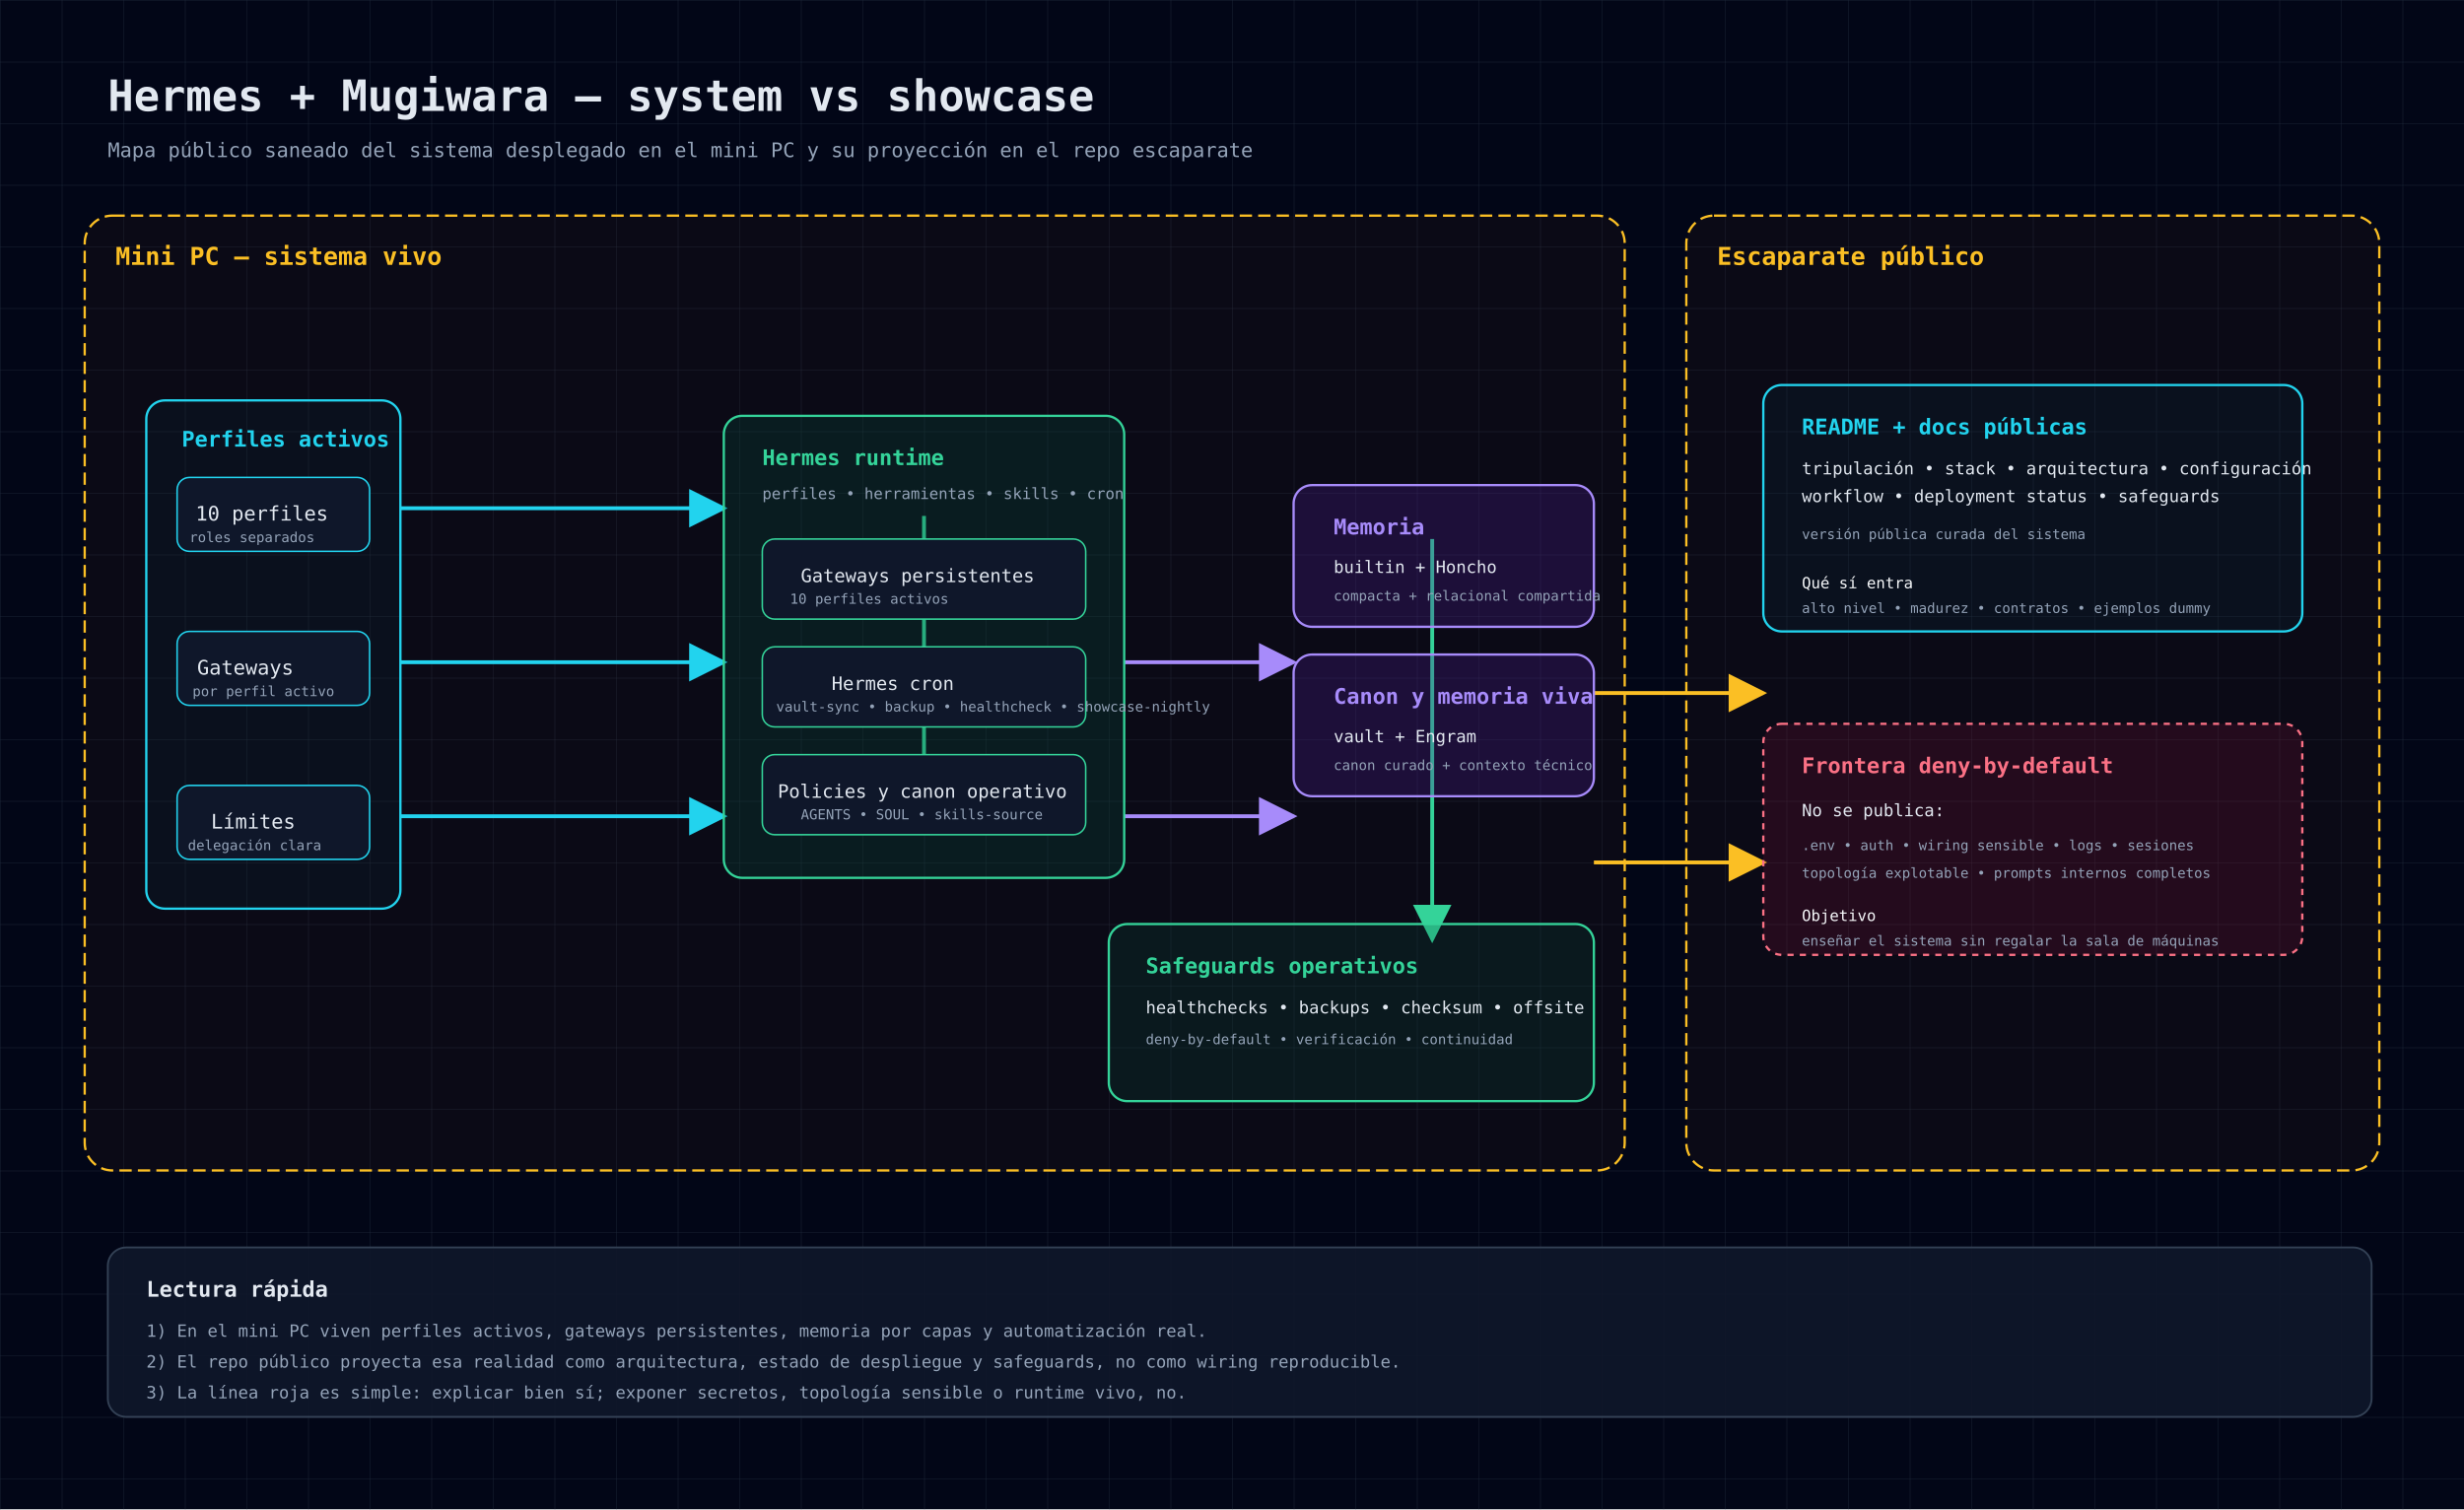
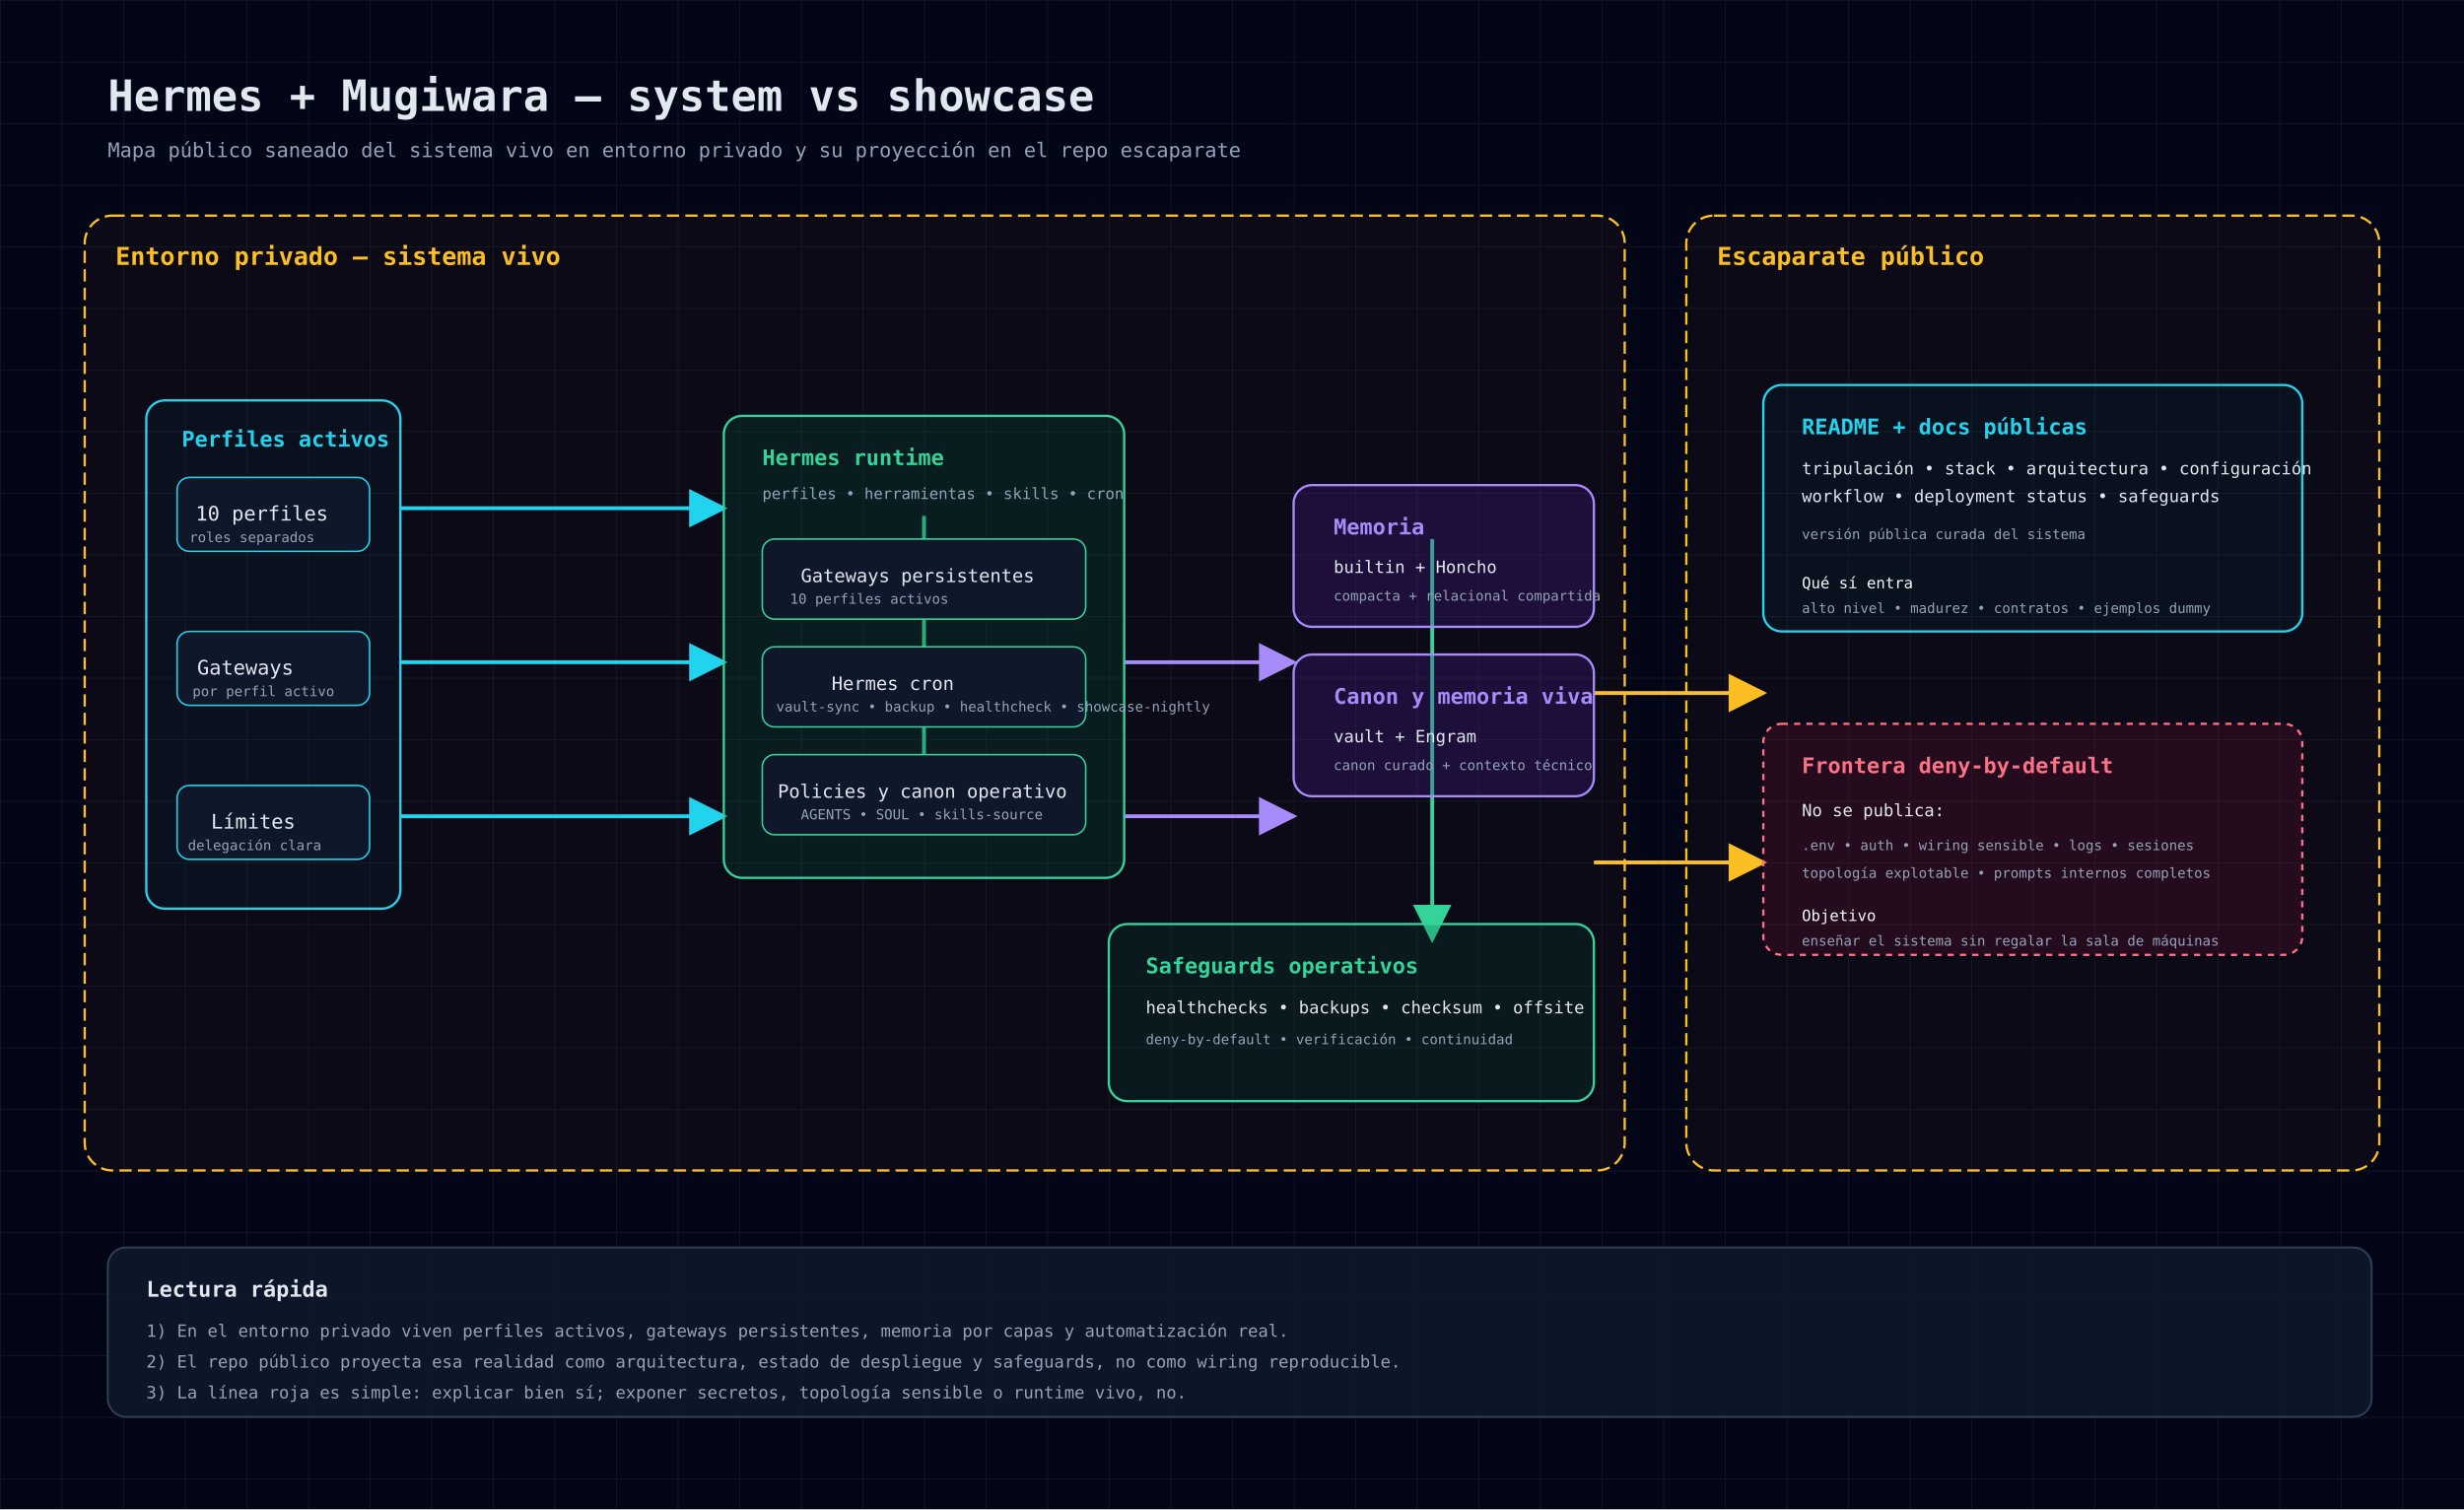
<svg xmlns="http://www.w3.org/2000/svg" width="1600" height="980" viewBox="0 0 1600 980" fill="none">
  <defs>
    <pattern id="grid" width="40" height="40" patternUnits="userSpaceOnUse">
      <path d="M 40 0 L 0 0 0 40" fill="none" stroke="#1e293b" stroke-width="0.5" />
    </pattern>
    <marker id="arrow-cyan" markerWidth="10" markerHeight="10" refX="9" refY="5" orient="auto">
      <path d="M 0 0 L 10 5 L 0 10 z" fill="#22d3ee" />
    </marker>
    <marker id="arrow-green" markerWidth="10" markerHeight="10" refX="9" refY="5" orient="auto">
      <path d="M 0 0 L 10 5 L 0 10 z" fill="#34d399" />
    </marker>
    <marker id="arrow-violet" markerWidth="10" markerHeight="10" refX="9" refY="5" orient="auto">
      <path d="M 0 0 L 10 5 L 0 10 z" fill="#a78bfa" />
    </marker>
    <marker id="arrow-amber" markerWidth="10" markerHeight="10" refX="9" refY="5" orient="auto">
      <path d="M 0 0 L 10 5 L 0 10 z" fill="#fbbf24" />
    </marker>
  </defs>
  <rect width="1600" height="980" fill="#020617" />
  <rect width="1600" height="980" fill="url(#grid)" />
  <text x="70" y="72" fill="#e2e8f0" font-size="28" font-family="JetBrains Mono, monospace" font-weight="700">Hermes + Mugiwara — system vs showcase</text>
-   <text x="70" y="102" fill="#94a3b8" font-size="13" font-family="JetBrains Mono, monospace">Mapa público saneado del sistema desplegado en el mini PC y su proyección en el repo escaparate</text>
+   <text x="70" y="102" fill="#94a3b8" font-size="13" font-family="JetBrains Mono, monospace">Mapa público saneado del sistema vivo en entorno privado y su proyección en el repo escaparate</text>
  <rect x="55" y="140" width="1000" height="620" rx="18" fill="rgba(120,53,15,0.08)" stroke="#fbbf24" stroke-width="1.5" stroke-dasharray="8 4" />
-   <text x="75" y="172" fill="#fbbf24" font-size="16" font-family="JetBrains Mono, monospace" font-weight="700">Mini PC — sistema vivo</text>
+   <text x="75" y="172" fill="#fbbf24" font-size="16" font-family="JetBrains Mono, monospace" font-weight="700">Entorno privado — sistema vivo</text>
  <rect x="1095" y="140" width="450" height="620" rx="18" fill="rgba(120,53,15,0.08)" stroke="#fbbf24" stroke-width="1.5" stroke-dasharray="8 4" />
  <text x="1115" y="172" fill="#fbbf24" font-size="16" font-family="JetBrains Mono, monospace" font-weight="700">Escaparate público</text>
  <line x1="260" y1="330" x2="470" y2="330" stroke="#22d3ee" stroke-width="2.5" marker-end="url(#arrow-cyan)" />
  <line x1="260" y1="430" x2="470" y2="430" stroke="#22d3ee" stroke-width="2.5" marker-end="url(#arrow-cyan)" />
  <line x1="260" y1="530" x2="470" y2="530" stroke="#22d3ee" stroke-width="2.5" marker-end="url(#arrow-cyan)" />
  <line x1="600" y1="335" x2="600" y2="525" stroke="#34d399" stroke-width="2.5" marker-end="url(#arrow-green)" />
  <line x1="730" y1="530" x2="840" y2="530" stroke="#a78bfa" stroke-width="2.5" marker-end="url(#arrow-violet)" />
  <line x1="730" y1="430" x2="840" y2="430" stroke="#a78bfa" stroke-width="2.5" marker-end="url(#arrow-violet)" />
  <line x1="930" y1="350" x2="930" y2="610" stroke="#34d399" stroke-width="2.5" marker-end="url(#arrow-green)" />
  <line x1="1035" y1="450" x2="1145" y2="450" stroke="#fbbf24" stroke-width="2.5" marker-end="url(#arrow-amber)" />
  <line x1="1035" y1="560" x2="1145" y2="560" stroke="#fbbf24" stroke-width="2.5" marker-end="url(#arrow-amber)" />
  <g>
    <rect x="95" y="260" width="165" height="330" rx="12" fill="rgba(8,51,68,0.16)" stroke="#22d3ee" stroke-width="1.5" />
    <text x="118" y="290" fill="#22d3ee" font-size="14" font-family="JetBrains Mono, monospace" font-weight="700">Perfiles activos</text>
    <rect x="115" y="310" width="125" height="48" rx="8" fill="#0f172a" stroke="#22d3ee" />
    <text x="127" y="338" fill="#e2e8f0" font-size="13" font-family="JetBrains Mono, monospace">10 perfiles</text>
    <text x="123" y="352" fill="#94a3b8" font-size="9" font-family="JetBrains Mono, monospace">roles separados</text>
    <rect x="115" y="410" width="125" height="48" rx="8" fill="#0f172a" stroke="#22d3ee" />
    <text x="128" y="438" fill="#e2e8f0" font-size="13" font-family="JetBrains Mono, monospace">Gateways</text>
    <text x="125" y="452" fill="#94a3b8" font-size="9" font-family="JetBrains Mono, monospace">por perfil activo</text>
    <rect x="115" y="510" width="125" height="48" rx="8" fill="#0f172a" stroke="#22d3ee" />
    <text x="137" y="538" fill="#e2e8f0" font-size="13" font-family="JetBrains Mono, monospace">Límites</text>
    <text x="122" y="552" fill="#94a3b8" font-size="9" font-family="JetBrains Mono, monospace">delegación clara</text>
  </g>
  <g>
    <rect x="470" y="270" width="260" height="300" rx="12" fill="rgba(6,78,59,0.28)" stroke="#34d399" stroke-width="1.5" />
    <text x="495" y="302" fill="#34d399" font-size="14" font-family="JetBrains Mono, monospace" font-weight="700">Hermes runtime</text>
    <text x="495" y="324" fill="#94a3b8" font-size="10" font-family="JetBrains Mono, monospace">perfiles • herramientas • skills • cron</text>
    <rect x="495" y="350" width="210" height="52" rx="8" fill="#0f172a" stroke="#34d399" />
    <text x="520" y="378" fill="#e2e8f0" font-size="12" font-family="JetBrains Mono, monospace">Gateways persistentes</text>
    <text x="513" y="392" fill="#94a3b8" font-size="9" font-family="JetBrains Mono, monospace">10 perfiles activos</text>
    <rect x="495" y="420" width="210" height="52" rx="8" fill="#0f172a" stroke="#34d399" />
    <text x="540" y="448" fill="#e2e8f0" font-size="12" font-family="JetBrains Mono, monospace">Hermes cron</text>
    <text x="504" y="462" fill="#94a3b8" font-size="9" font-family="JetBrains Mono, monospace">vault-sync • backup • healthcheck • showcase-nightly</text>
    <rect x="495" y="490" width="210" height="52" rx="8" fill="#0f172a" stroke="#34d399" />
    <text x="505" y="518" fill="#e2e8f0" font-size="12" font-family="JetBrains Mono, monospace">Policies y canon operativo</text>
    <text x="520" y="532" fill="#94a3b8" font-size="9" font-family="JetBrains Mono, monospace">AGENTS • SOUL • skills-source</text>
  </g>
  <g>
    <rect x="840" y="315" width="195" height="92" rx="12" fill="rgba(76,29,149,0.28)" stroke="#a78bfa" stroke-width="1.5" />
    <text x="866" y="347" fill="#a78bfa" font-size="14" font-family="JetBrains Mono, monospace" font-weight="700">Memoria</text>
    <text x="866" y="372" fill="#e2e8f0" font-size="11" font-family="JetBrains Mono, monospace">builtin + Honcho</text>
    <text x="866" y="390" fill="#94a3b8" font-size="9" font-family="JetBrains Mono, monospace">compacta + relacional compartida</text>
    <rect x="840" y="425" width="195" height="92" rx="12" fill="rgba(76,29,149,0.28)" stroke="#a78bfa" stroke-width="1.5" />
    <text x="866" y="457" fill="#a78bfa" font-size="14" font-family="JetBrains Mono, monospace" font-weight="700">Canon y memoria viva</text>
    <text x="866" y="482" fill="#e2e8f0" font-size="11" font-family="JetBrains Mono, monospace">vault + Engram</text>
    <text x="866" y="500" fill="#94a3b8" font-size="9" font-family="JetBrains Mono, monospace">canon curado + contexto técnico</text>
  </g>
  <g>
    <rect x="720" y="600" width="315" height="115" rx="12" fill="rgba(6,78,59,0.22)" stroke="#34d399" stroke-width="1.5" />
    <text x="744" y="632" fill="#34d399" font-size="14" font-family="JetBrains Mono, monospace" font-weight="700">Safeguards operativos</text>
    <text x="744" y="658" fill="#e2e8f0" font-size="11" font-family="JetBrains Mono, monospace">healthchecks • backups • checksum • offsite</text>
    <text x="744" y="678" fill="#94a3b8" font-size="9" font-family="JetBrains Mono, monospace">deny-by-default • verificación • continuidad</text>
  </g>
  <g>
    <rect x="1145" y="250" width="350" height="160" rx="12" fill="rgba(8,51,68,0.18)" stroke="#22d3ee" stroke-width="1.5" />
    <text x="1170" y="282" fill="#22d3ee" font-size="14" font-family="JetBrains Mono, monospace" font-weight="700">README + docs públicas</text>
    <text x="1170" y="308" fill="#e2e8f0" font-size="11" font-family="JetBrains Mono, monospace">tripulación • stack • arquitectura • configuración</text>
    <text x="1170" y="326" fill="#e2e8f0" font-size="11" font-family="JetBrains Mono, monospace">workflow • deployment status • safeguards</text>
    <text x="1170" y="350" fill="#94a3b8" font-size="9" font-family="JetBrains Mono, monospace">versión pública curada del sistema</text>
    <text x="1170" y="382" fill="#f8fafc" font-size="10" font-family="JetBrains Mono, monospace">Qué sí entra</text>
    <text x="1170" y="398" fill="#94a3b8" font-size="9" font-family="JetBrains Mono, monospace">alto nivel • madurez • contratos • ejemplos dummy</text>
  </g>
  <g>
    <rect x="1145" y="470" width="350" height="150" rx="12" fill="rgba(136,19,55,0.20)" stroke="#fb7185" stroke-width="1.5" stroke-dasharray="4 4" />
    <text x="1170" y="502" fill="#fb7185" font-size="14" font-family="JetBrains Mono, monospace" font-weight="700">Frontera deny-by-default</text>
    <text x="1170" y="530" fill="#e2e8f0" font-size="11" font-family="JetBrains Mono, monospace">No se publica:</text>
    <text x="1170" y="552" fill="#94a3b8" font-size="9" font-family="JetBrains Mono, monospace">.env • auth • wiring sensible • logs • sesiones</text>
    <text x="1170" y="570" fill="#94a3b8" font-size="9" font-family="JetBrains Mono, monospace">topología explotable • prompts internos completos</text>
    <text x="1170" y="598" fill="#f8fafc" font-size="10" font-family="JetBrains Mono, monospace">Objetivo</text>
    <text x="1170" y="614" fill="#94a3b8" font-size="9" font-family="JetBrains Mono, monospace">enseñar el sistema sin regalar la sala de máquinas</text>
  </g>
  <g>
    <rect x="70" y="810" width="1470" height="110" rx="12" fill="rgba(15,23,42,0.88)" stroke="#334155" stroke-width="1.2" />
    <text x="95" y="842" fill="#e2e8f0" font-size="14" font-family="JetBrains Mono, monospace" font-weight="700">Lectura rápida</text>
-     <text x="95" y="868" fill="#94a3b8" font-size="11" font-family="JetBrains Mono, monospace">1) En el mini PC viven perfiles activos, gateways persistentes, memoria por capas y automatización real.</text>
+     <text x="95" y="868" fill="#94a3b8" font-size="11" font-family="JetBrains Mono, monospace">1) En el entorno privado viven perfiles activos, gateways persistentes, memoria por capas y automatización real.</text>
    <text x="95" y="888" fill="#94a3b8" font-size="11" font-family="JetBrains Mono, monospace">2) El repo público proyecta esa realidad como arquitectura, estado de despliegue y safeguards, no como wiring reproducible.</text>
    <text x="95" y="908" fill="#94a3b8" font-size="11" font-family="JetBrains Mono, monospace">3) La línea roja es simple: explicar bien sí; exponer secretos, topología sensible o runtime vivo, no.</text>
  </g>
</svg>
